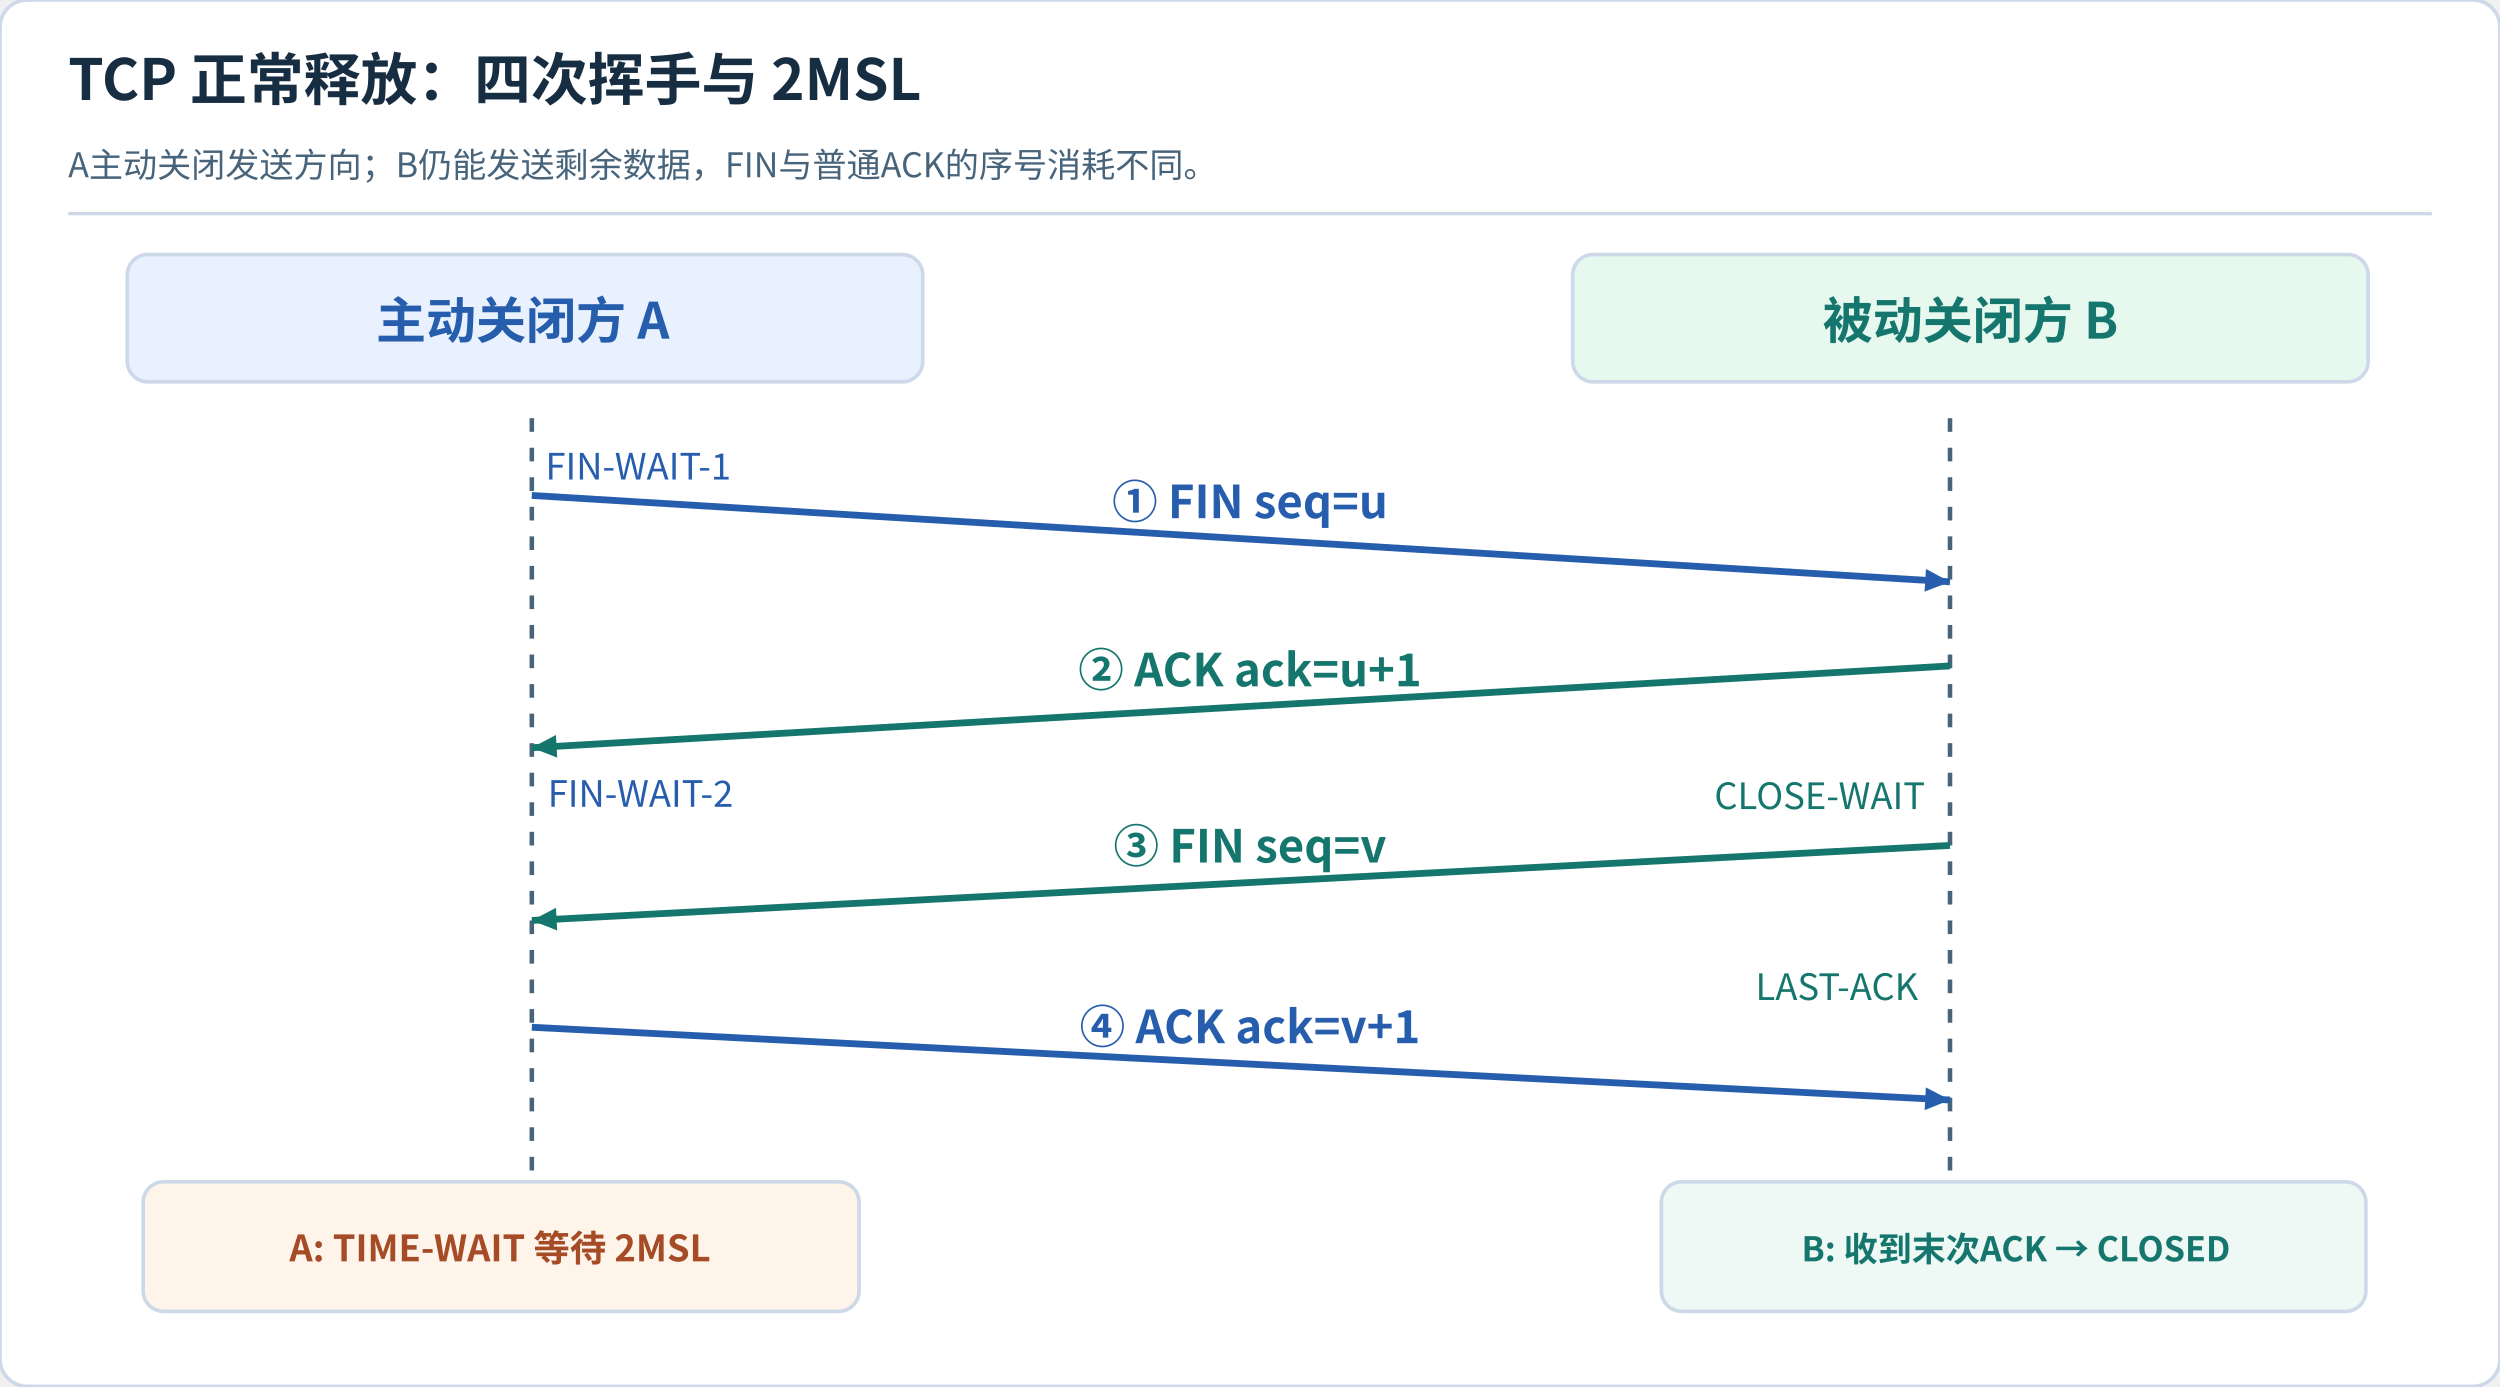
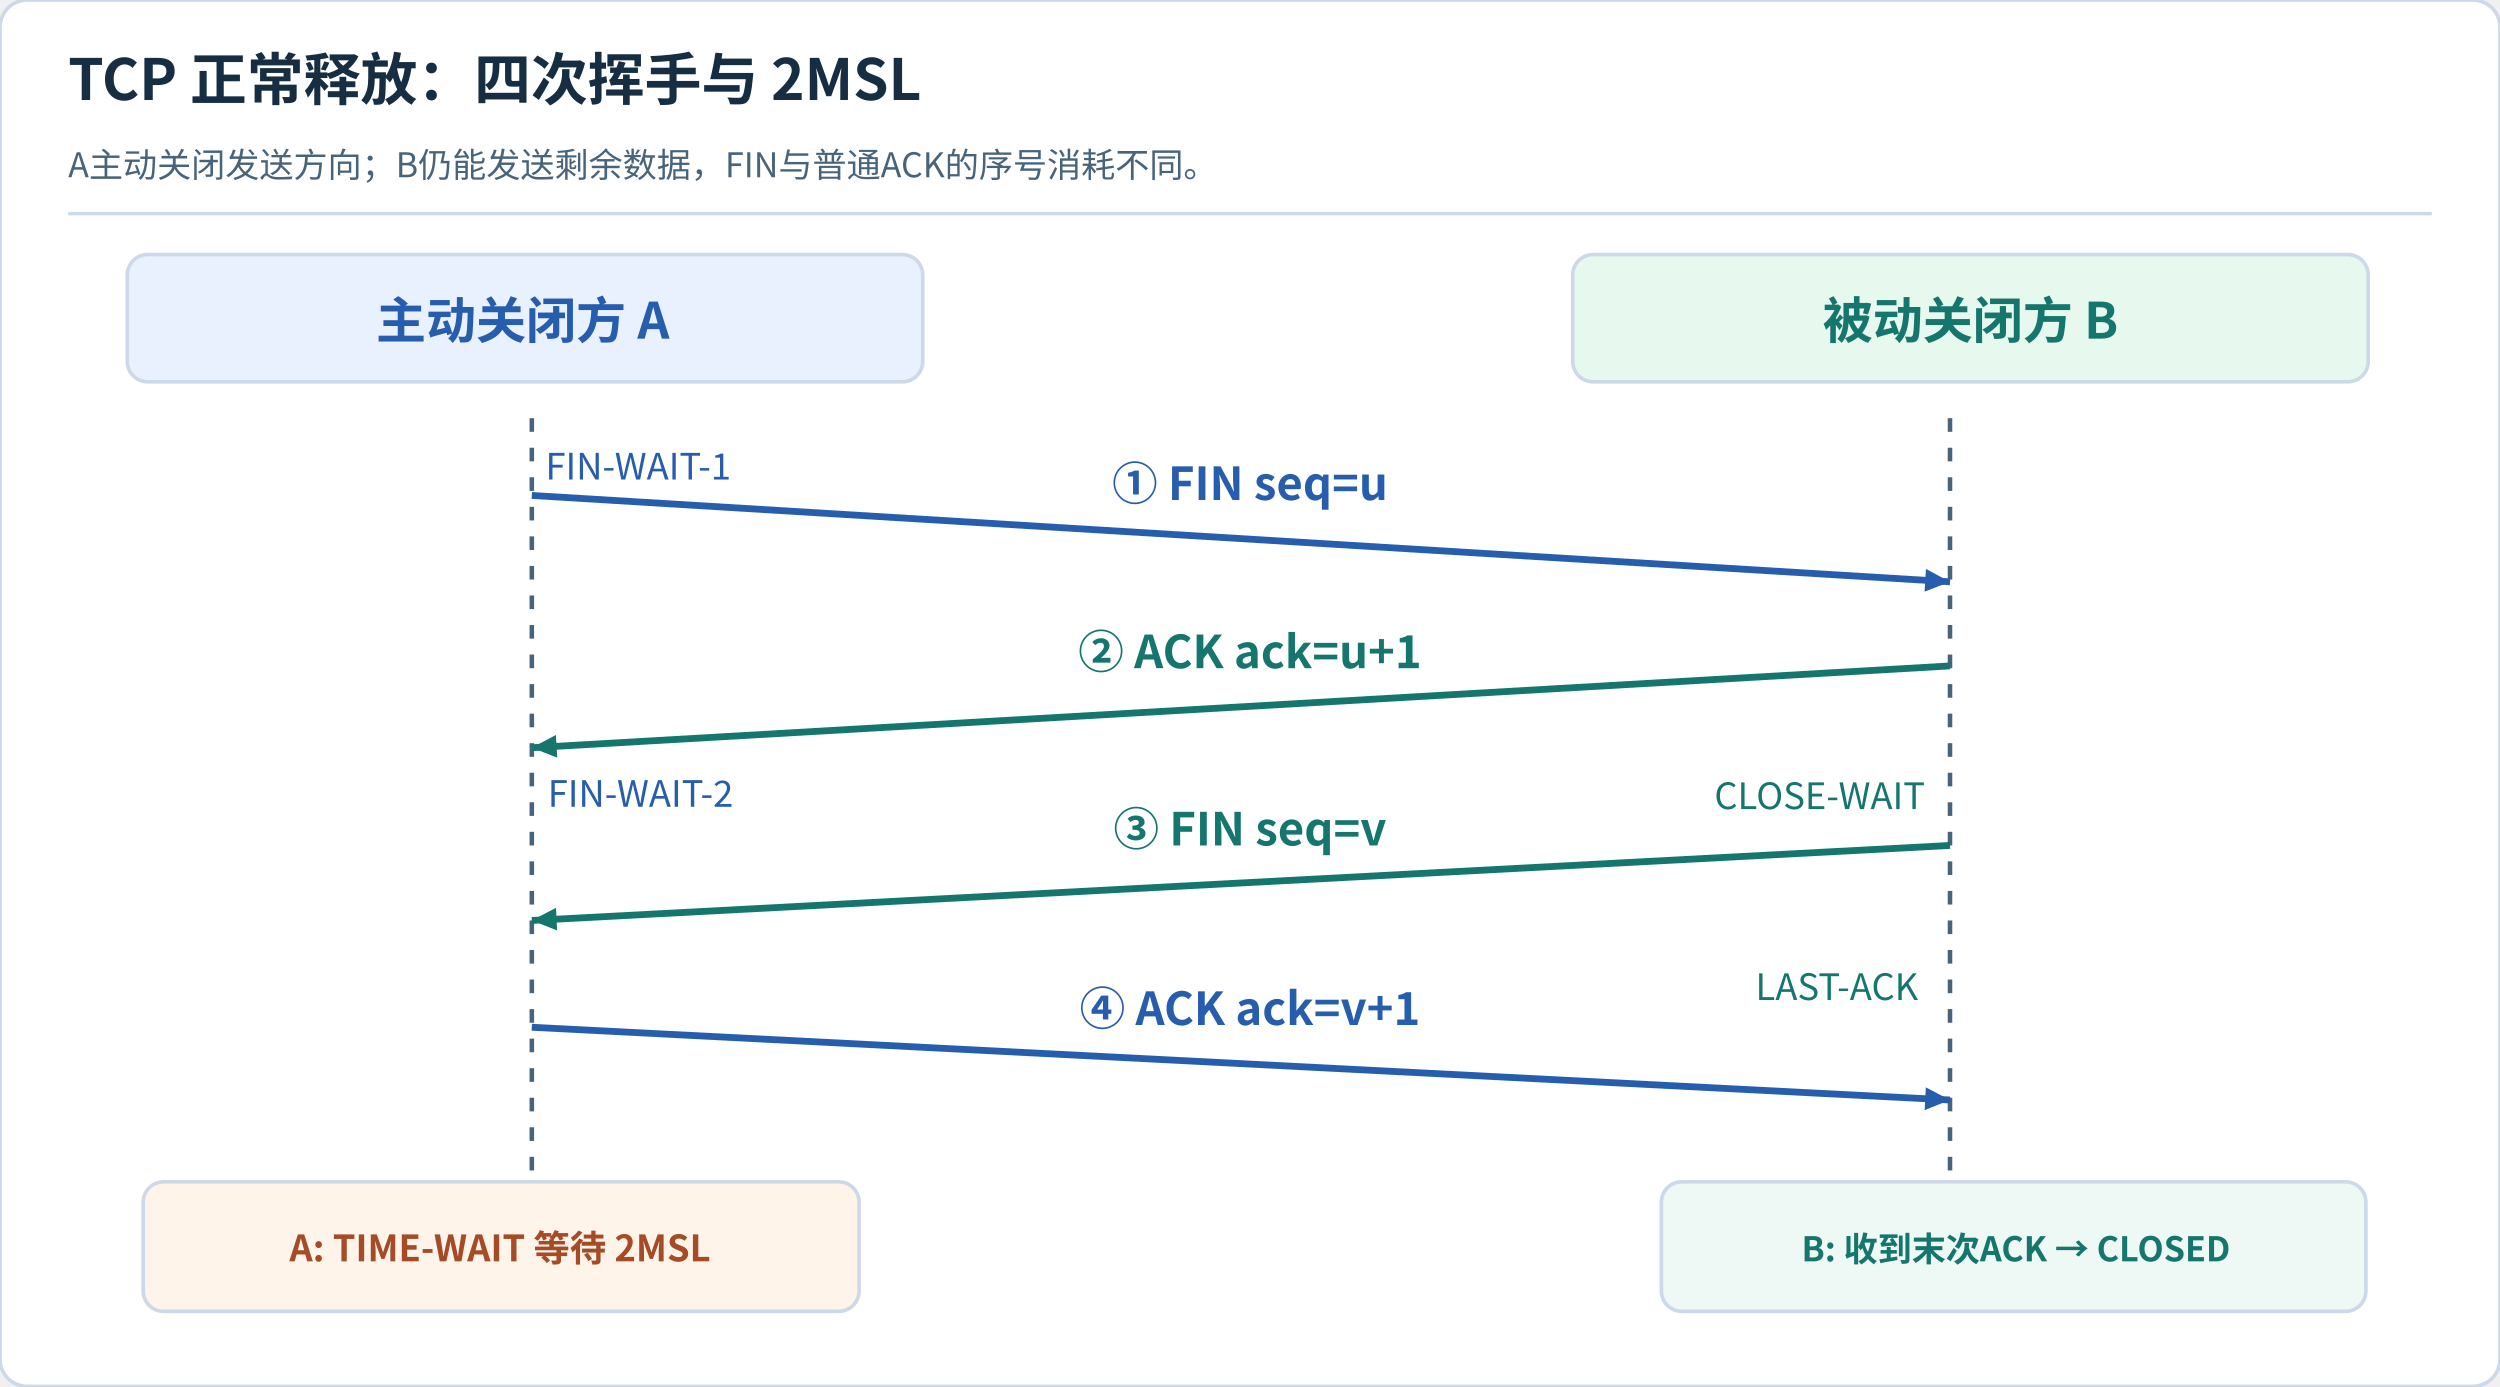
<svg xmlns="http://www.w3.org/2000/svg" baseProfile="full" height="610" version="1.1" viewBox="0 0 1100 610" width="1100">
  <defs />
  <rect fill="white" height="610" rx="12" stroke="#cdd9e8" stroke-width="1.6" width="1100" x="0" y="0" />
  <text fill="#172d42" font-family="Noto Sans CJK SC,Microsoft YaHei,sans-serif" font-size="25" font-weight="700" text-anchor="start" x="30" y="44">TCP 正常释放：四次挥手与 2MSL</text>
  <text fill="#48647b" font-family="Noto Sans CJK SC,Microsoft YaHei,sans-serif" font-size="15" font-weight="400" text-anchor="start" x="30" y="78">A主动关闭发送方向；B仍能发送剩余数据，FIN与普通ACK的序号消耗不同。</text>
  <line stroke="#cdd9e8" stroke-width="1.5" x1="30" x2="1070" y1="94" y2="94" />
  <rect fill="#e9f1ff" height="56" rx="9" stroke="#cdd9e8" stroke-width="1.6" width="350" x="56" y="112" />
  <rect fill="#e7f8ef" height="56" rx="9" stroke="#cdd9e8" stroke-width="1.6" width="350" x="692" y="112" />
  <text fill="#275dad" font-family="Noto Sans CJK SC,Microsoft YaHei,sans-serif" font-size="22" font-weight="700" text-anchor="middle" x="230" y="149">主动关闭方 A</text>
  <text fill="#15766d" font-family="Noto Sans CJK SC,Microsoft YaHei,sans-serif" font-size="22" font-weight="700" text-anchor="middle" x="867" y="149">被动关闭方 B</text>
  <line stroke="#48647b" stroke-dasharray="6 7" stroke-width="2" x1="234" x2="234" y1="184" y2="561" />
  <line stroke="#48647b" stroke-dasharray="6 7" stroke-width="2" x1="858" x2="858" y1="184" y2="561" />
  <line stroke="#275dad" stroke-width="3" x1="234" x2="858" y1="218" y2="256" />
  <polygon fill="#275dad" points="858,256 846.809,260.33 847.417,250.344" />
-   <text fill="#275dad" font-family="Noto Sans CJK SC,Microsoft YaHei,sans-serif" font-size="20" font-weight="700" text-anchor="middle" x="550" y="228.0">① FIN seq=u</text>
+   <text fill="#275dad" font-family="Noto Sans CJK SC,Microsoft YaHei,sans-serif" font-size="20" font-weight="700" text-anchor="middle" x="550" y="220">① FIN seq=u</text>
  <line stroke="#15766d" stroke-width="3" x1="858" x2="234" y1="293" y2="329" />
  <polygon fill="#15766d" points="234,329 244.601,323.378 245.178,333.366" />
-   <text fill="#15766d" font-family="Noto Sans CJK SC,Microsoft YaHei,sans-serif" font-size="20" font-weight="700" text-anchor="middle" x="550" y="302.0">② ACK ack=u+1</text>
+   <text fill="#15766d" font-family="Noto Sans CJK SC,Microsoft YaHei,sans-serif" font-size="20" font-weight="700" text-anchor="middle" x="550" y="294">② ACK ack=u+1</text>
  <line stroke="#15766d" stroke-width="3" x1="858" x2="234" y1="372" y2="405" />
  <polygon fill="#15766d" points="234,405 244.628,399.428 245.157,409.419" />
-   <text fill="#15766d" font-family="Noto Sans CJK SC,Microsoft YaHei,sans-serif" font-size="20" font-weight="700" text-anchor="middle" x="550" y="379.5">③ FIN seq=v</text>
+   <text fill="#15766d" font-family="Noto Sans CJK SC,Microsoft YaHei,sans-serif" font-size="20" font-weight="700" text-anchor="middle" x="550" y="372">③ FIN seq=v</text>
  <line stroke="#275dad" stroke-width="3" x1="234" x2="858" y1="452" y2="484" />
  <polygon fill="#275dad" points="858,484 846.851,488.437 847.363,478.445" />
-   <text fill="#275dad" font-family="Noto Sans CJK SC,Microsoft YaHei,sans-serif" font-size="20" font-weight="700" text-anchor="middle" x="550" y="459.0">④ ACK ack=v+1</text>
+   <text fill="#275dad" font-family="Noto Sans CJK SC,Microsoft YaHei,sans-serif" font-size="20" font-weight="700" text-anchor="middle" x="550" y="451">④ ACK ack=v+1</text>
  <text fill="#275dad" font-family="Noto Sans CJK SC,Microsoft YaHei,sans-serif" font-size="16" font-weight="400" text-anchor="start" x="240" y="211">FIN-WAIT-1</text>
  <text fill="#15766d" font-family="Noto Sans CJK SC,Microsoft YaHei,sans-serif" font-size="16" font-weight="400" text-anchor="end" x="847" y="356">CLOSE-WAIT</text>
  <text fill="#275dad" font-family="Noto Sans CJK SC,Microsoft YaHei,sans-serif" font-size="16" font-weight="400" text-anchor="start" x="241" y="355">FIN-WAIT-2</text>
  <text fill="#15766d" font-family="Noto Sans CJK SC,Microsoft YaHei,sans-serif" font-size="16" font-weight="400" text-anchor="end" x="844" y="440">LAST-ACK</text>
  <rect fill="#fff4ea" height="57" rx="9" stroke="#cdd9e8" stroke-width="1.6" width="315" x="63" y="520" />
  <text fill="#a54b26" font-family="Noto Sans CJK SC,Microsoft YaHei,sans-serif" font-size="16" font-weight="700" text-anchor="middle" x="220" y="555">A: TIME-WAIT 等待 2MSL</text>
  <rect fill="#eef8f4" height="57" rx="9" stroke="#cdd9e8" stroke-width="1.6" width="310" x="731" y="520" />
  <text fill="#15766d" font-family="Noto Sans CJK SC,Microsoft YaHei,sans-serif" font-size="15" font-weight="700" text-anchor="middle" x="887" y="555">B: 收到末次ACK → CLOSED</text>
</svg>
